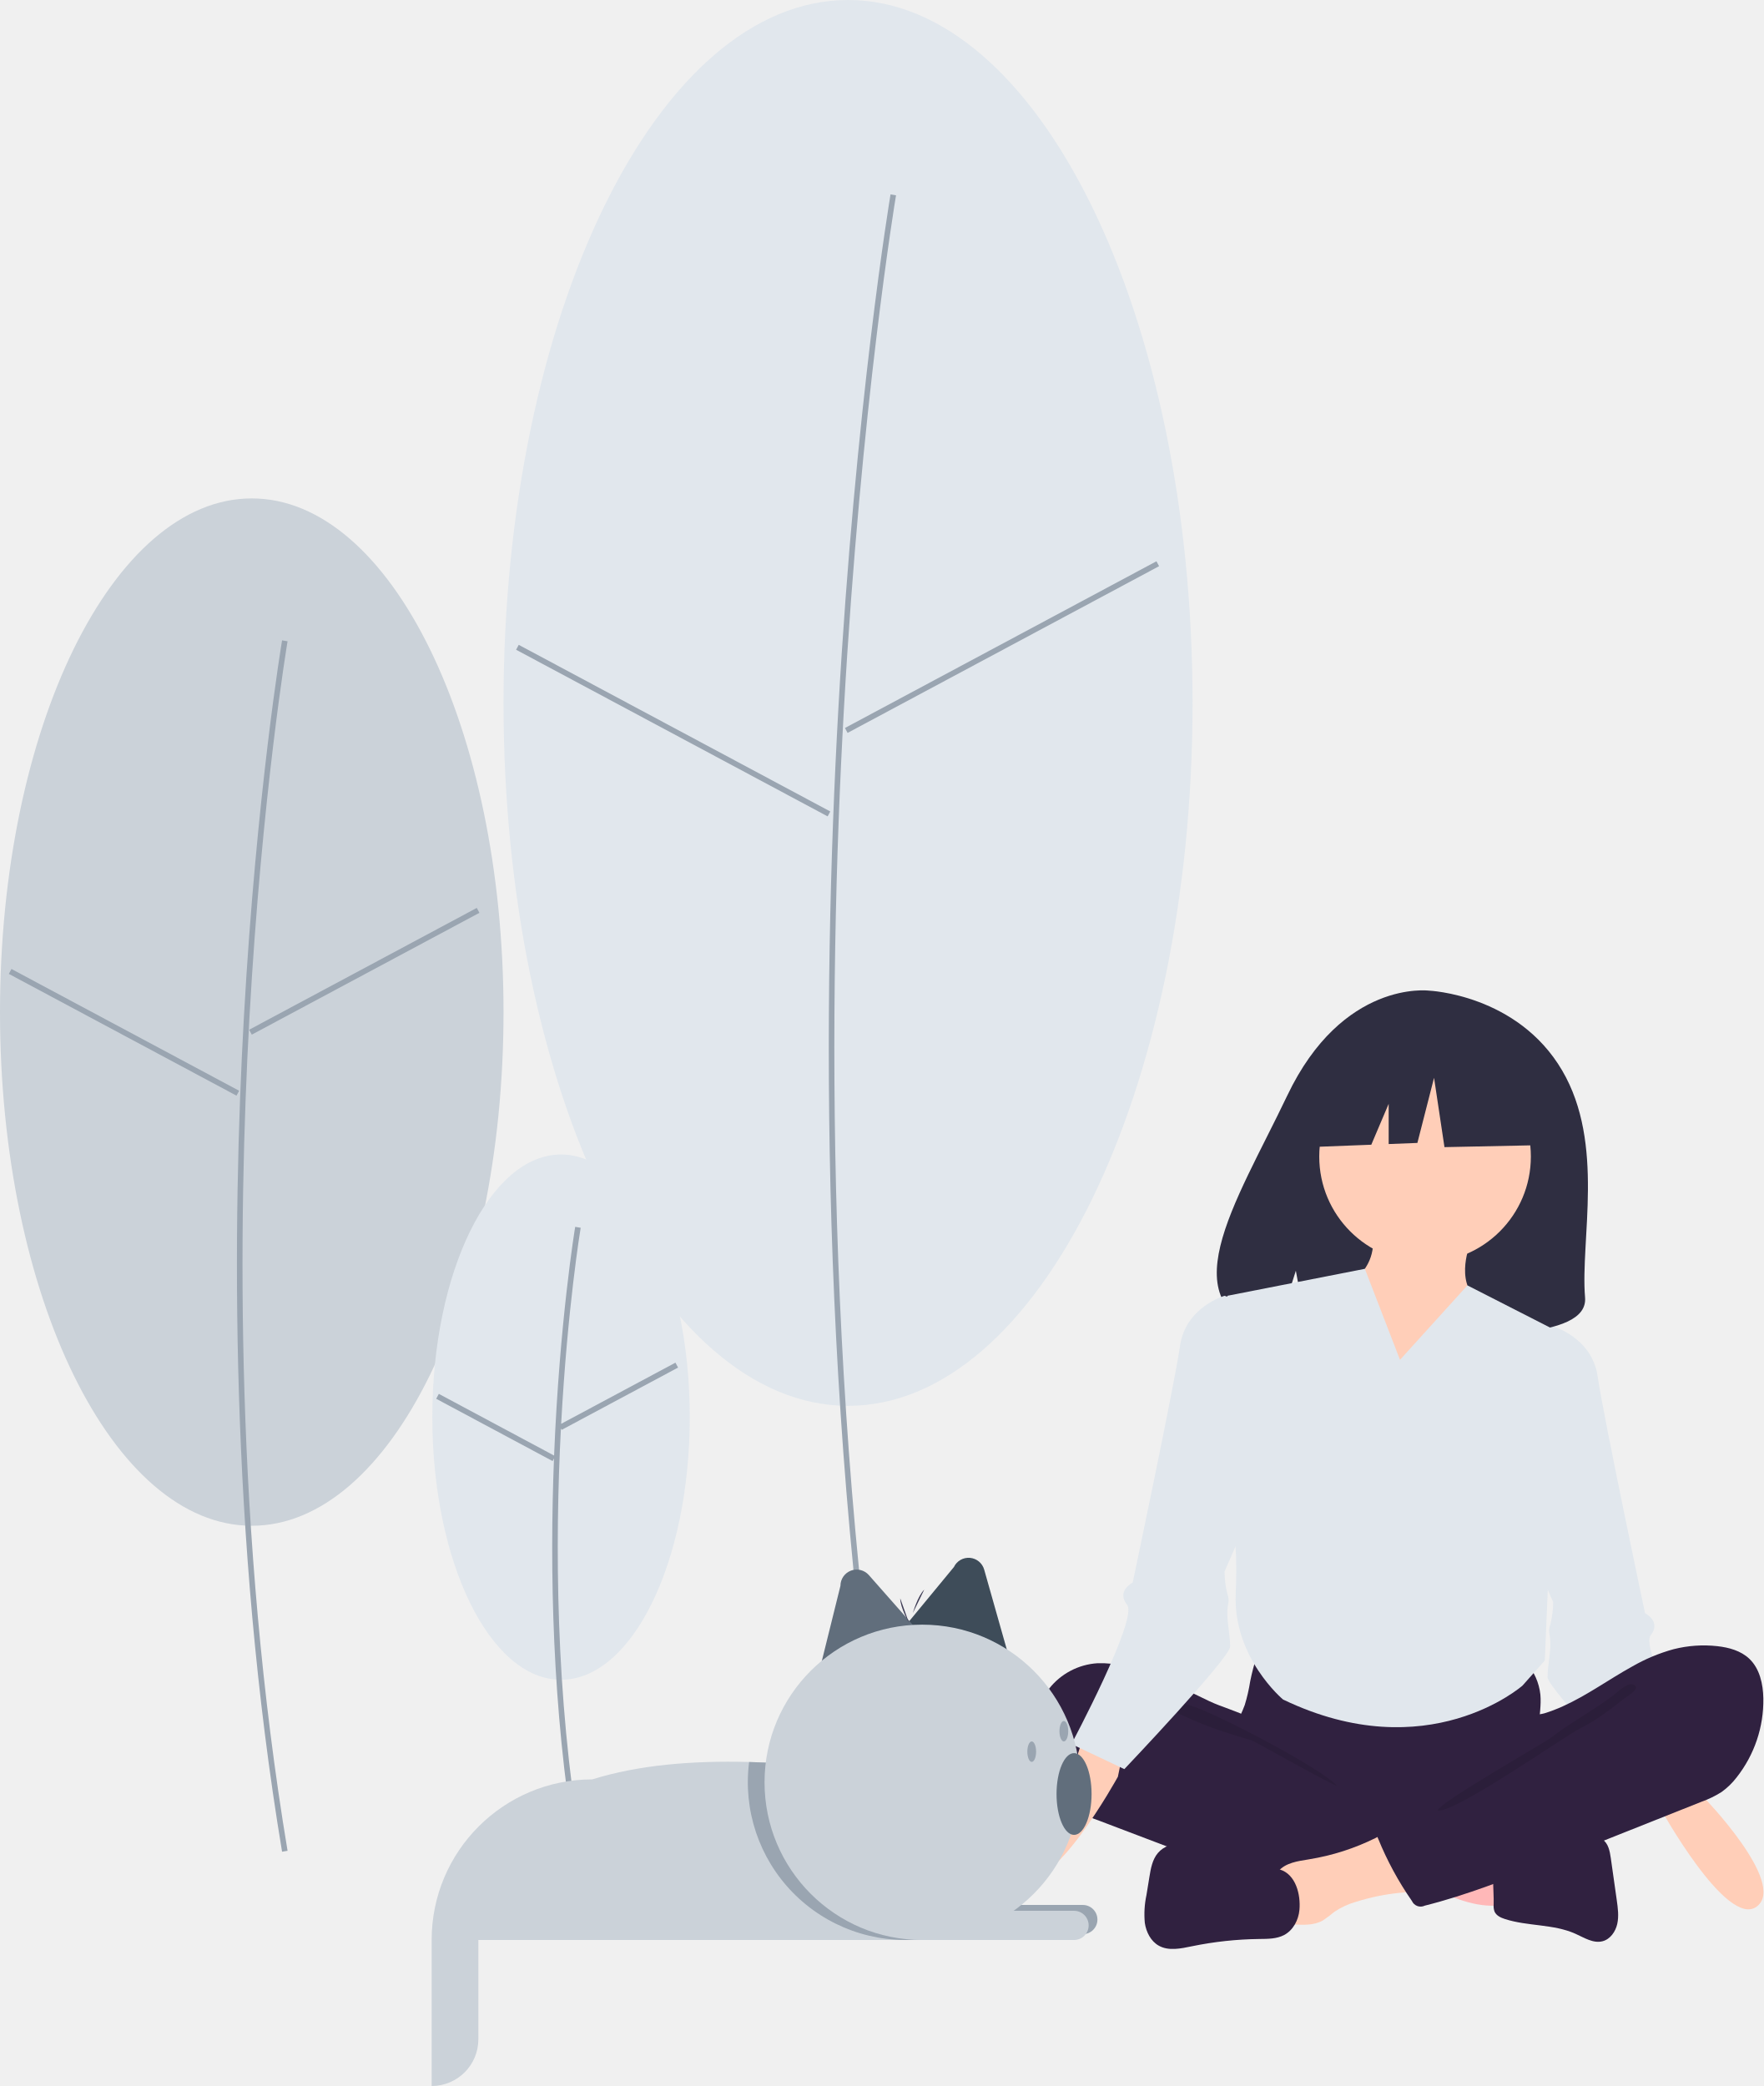
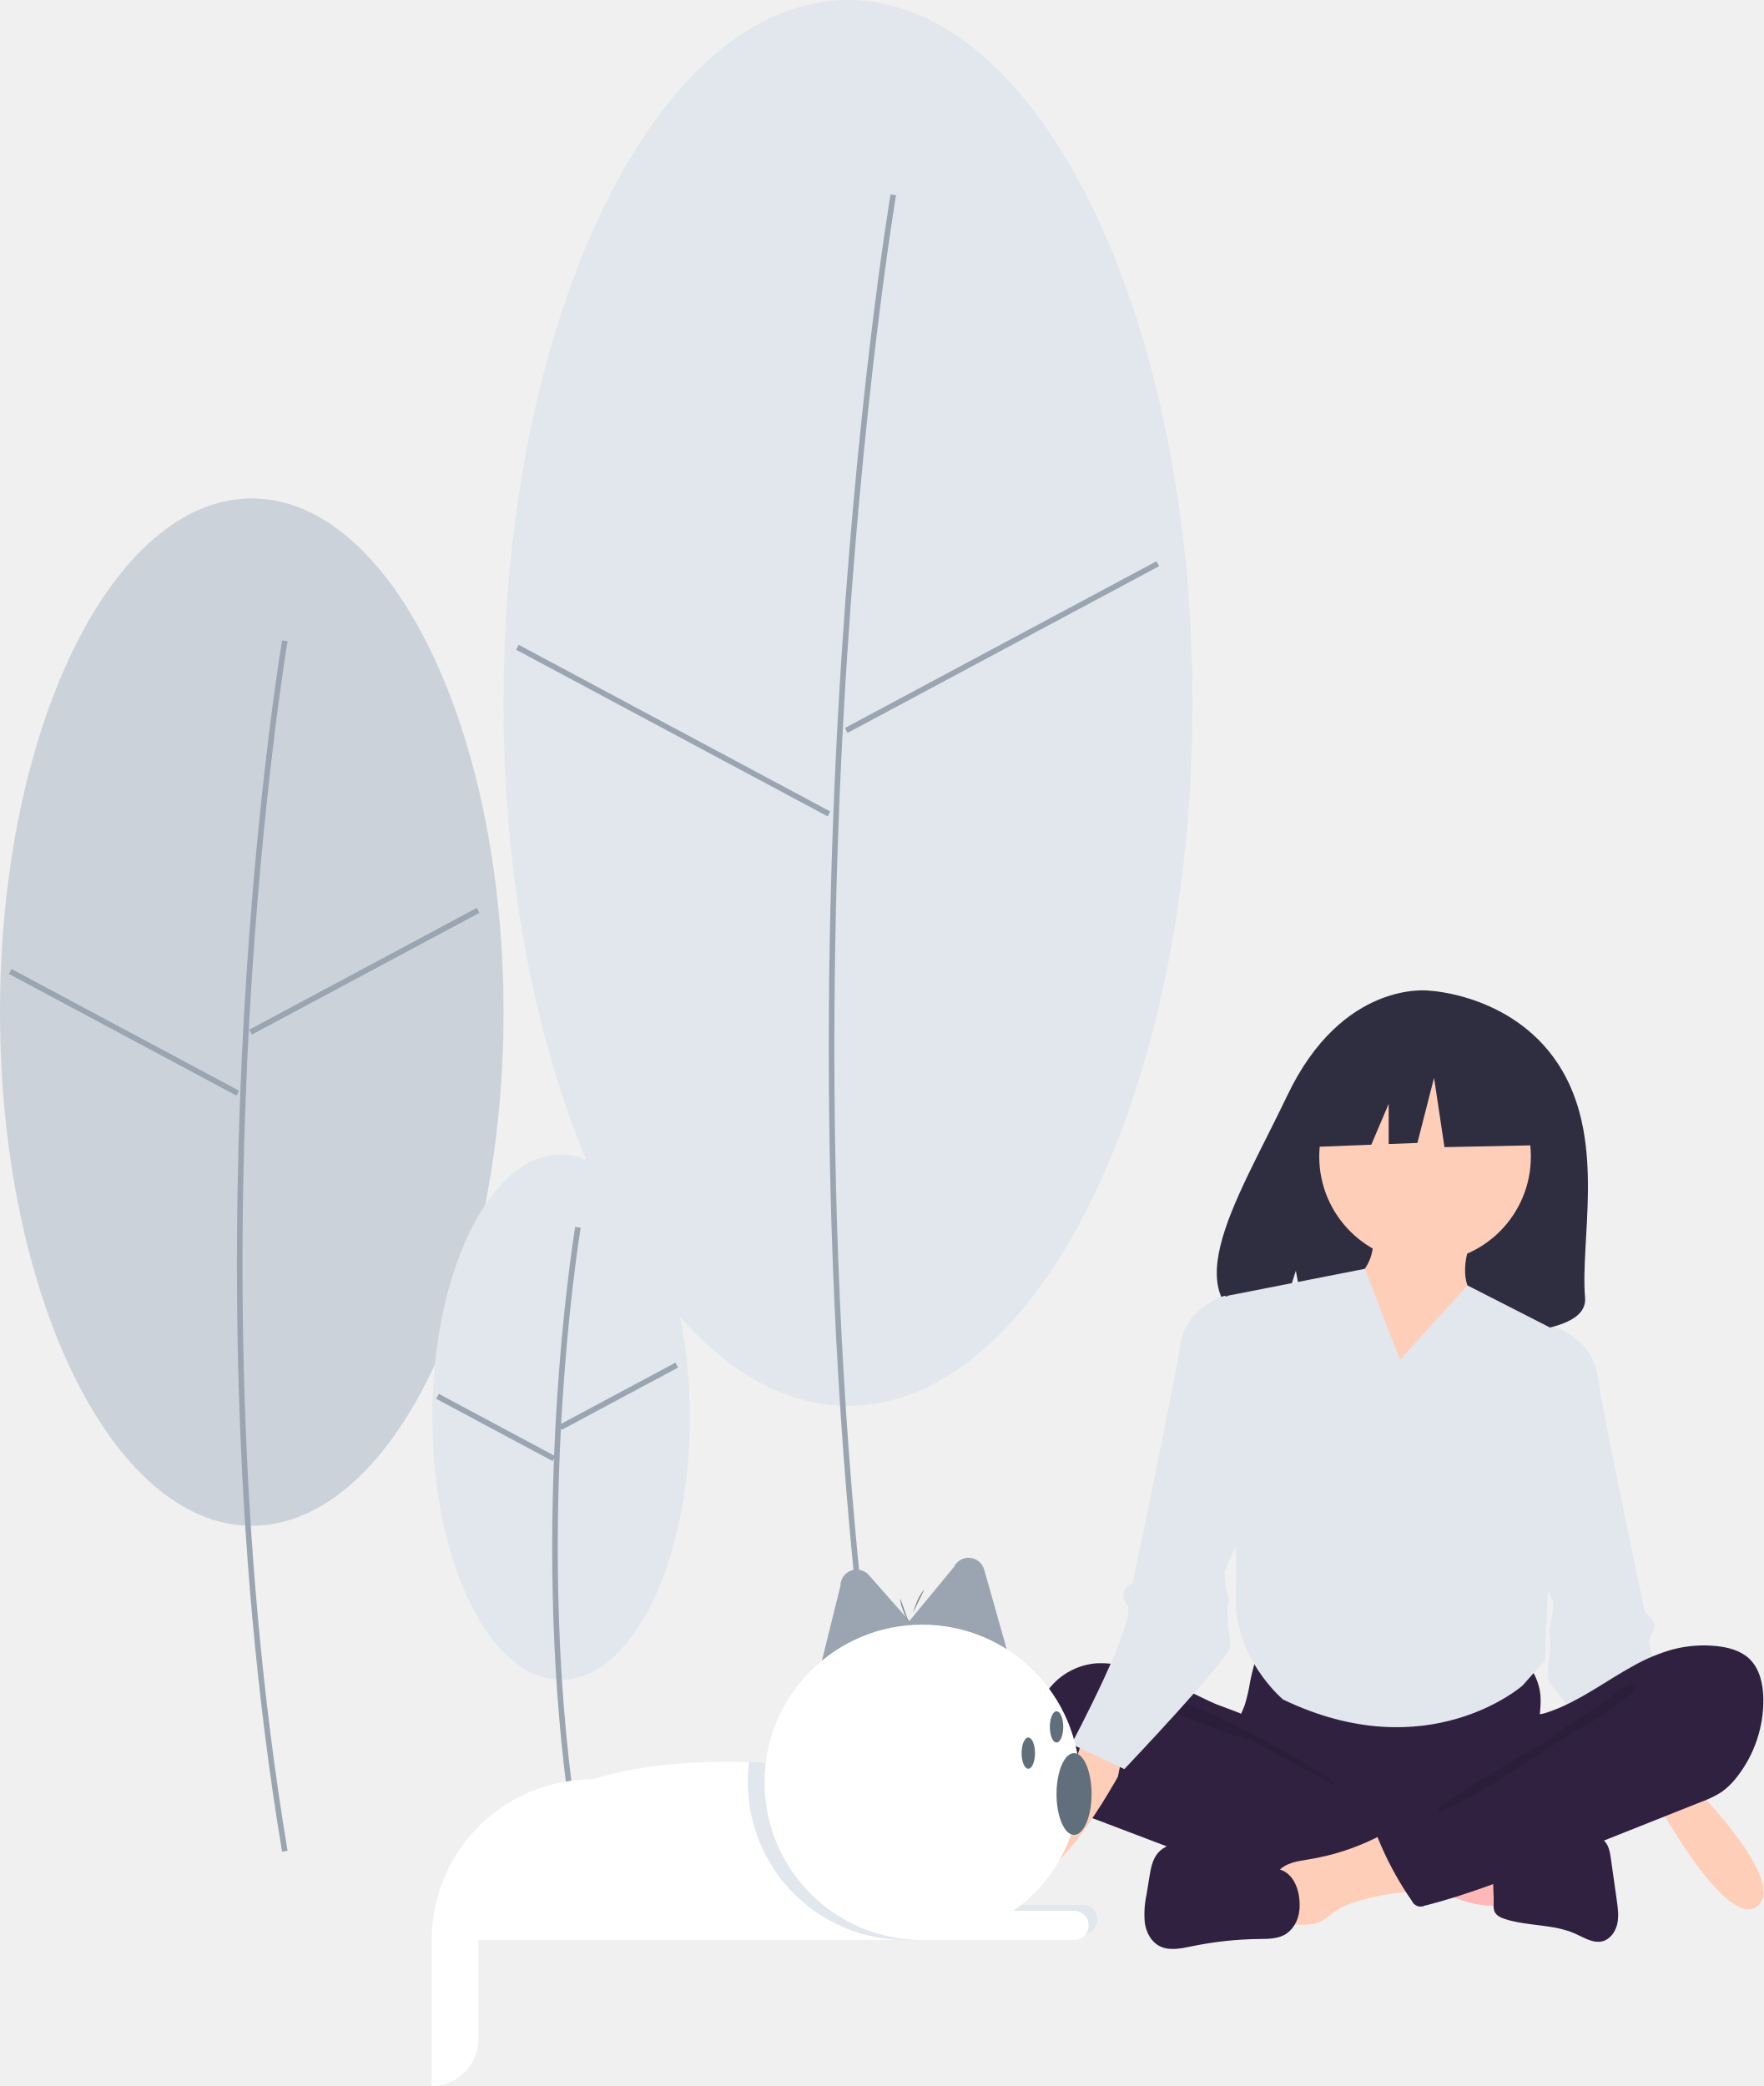
- <svg xmlns="http://www.w3.org/2000/svg" width="633.34" height="749.2" viewBox="0 0 633.34 749.2">
-   <path d="M812.694,702.031l6.174,19.023S848.6,751.775,837.85,760.1s-34.884-35.568-34.884-35.568l-4.447-21.476Z" transform="translate(-206.853 -75.401)" fill="#ffceb8" />
-   <path d="M755.647,554.792l9-3s14,4,16,18,17,85,17,85,6,3,2,8,20,50,20,50l-19,9s-38-40-38-44,1-8,1-12-1-4,0-7a32.167,32.167,0,0,0,1-8l-7-16Z" transform="translate(-206.853 -75.401)" fill="#e1e7ed" />
-   <ellipse cx="90.418" cy="184.489" rx="90.418" ry="184.489" transform="translate(0 179.009)" fill="#cbd2d9" />
-   <path d="M296.44,440.813c4.51-80.307,13.6-134.551,13.689-135.09l-1.972-.334c-.091.539-9.2,54.871-13.712,135.281-4.169,74.214-5.175,186.467,13.712,299.786l1.973-.328C291.275,627,292.279,514.918,296.44,440.813Z" transform="translate(-206.853 -75.401)" fill="#9aa5b1" />
-   <rect width="92.725" height="2" transform="translate(89.48 369.839) rotate(-28.157)" fill="#9aa5b1" />
-   <rect width="2" height="92.725" transform="translate(3.173 349.778) rotate(-61.858)" fill="#9aa5b1" />
-   <ellipse cx="123.73" cy="252.458" rx="123.73" ry="252.458" transform="translate(180.836 0)" fill="#e1e7ed" />
-   <path d="M509.915,330.446c6.173-109.911,18.611-184.152,18.736-184.889l-1.972-.334c-.125.738-12.579,75.065-18.759,185.08-5.7,101.538-7.081,255.118,18.759,410.153l1.973-.328C502.844,585.284,504.218,431.875,509.915,330.446Z" transform="translate(-206.853 -75.401)" fill="#9aa5b1" />
-   <rect width="126.887" height="2" transform="translate(303.455 261.463) rotate(-28.157)" fill="#9aa5b1" />
-   <rect width="2" height="126.887" transform="translate(185.353 233.36) rotate(-61.858)" fill="#9aa5b1" />
-   <ellipse cx="46.229" cy="94.325" rx="46.229" ry="94.325" transform="translate(155.263 414.643)" fill="#e1e7ed" />
-   <path d="M408.3,588.433l.274.512,41.8-22.372-.943-1.764L408.39,586.776c2.271-41.8,6.916-69.863,7.01-70.415l-1.972-.334c-.1.6-5.621,33.927-7.58,82.145l-41.393-22.156-.943,1.764,41.8,22.372.5-.933c-1.567,39.8-.689,89.56,7.62,139.41l1.973-.328C406.342,683.949,406.143,629.7,408.3,588.433Z" transform="translate(-206.853 -75.401)" fill="#9aa5b1" />
-   <path d="M767.884,459.866c-16.074-27.4-47.876-28.672-47.876-28.672s-30.989-4-50.868,37.726c-18.529,38.89-44.1,76.439-4.117,85.543l7.222-22.674,4.473,24.362a155.132,155.132,0,0,0,17.108.295c42.82-1.4,83.6.408,82.286-15.091C774.367,520.752,783.35,486.226,767.884,459.866Z" transform="translate(-206.853 -75.401)" fill="#2f2e41" />
-   <path d="M655.842,679.3a61.232,61.232,0,0,1-1.949,8.464c-.956,2.712-2.432,5.22-3.307,7.96-2.787,8.734,1.077,18.472,7.247,25.213a40.722,40.722,0,0,0,19.887,11.911c5.566,1.412,11.354,1.615,17.091,1.812,15.885.543,32.178,1.029,47.229-4.12a81.724,81.724,0,0,0,13.722-6.288,10.289,10.289,0,0,0,3.56-2.828c1.148-1.648,1.295-3.786,1.285-5.8-.034-6.792-1.4-13.55-1.075-20.334.18-3.758.877-7.513.534-11.259a20.71,20.71,0,0,0-15.738-17.892c-4.27-.925-8.7-.421-13.046,0a329.778,329.778,0,0,1-33.951,1.531c-11.582-.075-23.093-1.858-34.617-2.044-3.408-.055-3.339,1-4.424,4.332a81.592,81.592,0,0,0-2.448,9.342Z" transform="translate(-206.853 -75.401)" fill="#302140" />
-   <path d="M610.552,673.78a33.989,33.989,0,0,0-9.533-1.022,24.061,24.061,0,0,0-17.379,9.114,24.491,24.491,0,0,0-4.711,19.177,40.53,40.53,0,0,0,3.777,10.412c2.528,5.175,5.56,10.338,10.241,13.655a39.739,39.739,0,0,0,9.038,4.339l24.65,9.367c3.626,1.378,7.253,2.756,10.915,4.034a211.9,211.9,0,0,0,57.013,11.432c5.919.355,11.927.454,17.7-.9a5.749,5.749,0,0,0,3.625-1.976,6.3,6.3,0,0,0,.81-2.7L718.218,738a9.047,9.047,0,0,0-.129-4.515c-.7-1.8-2.437-2.933-4.1-3.9-16.206-9.388-35.128-14.568-48.769-27.453-3.211-3.033-5.9-7.842-9.8-9.9-4.424-2.337-9.635-3.67-14.208-5.823C631.217,681.7,621.387,676.293,610.552,673.78Z" transform="translate(-206.853 -75.401)" fill="#302140" />
-   <path d="M635.162,688.22c8.713,2.754,45.5,21.832,51.8,28.493-.845.307-29.52-15.9-30.381-16.162-7.821-2.368-15.686-4.751-23.114-8.216-1.494-.7-9.707-3.973-9.335-5.875C624.555,684.314,633.615,687.731,635.162,688.22Z" transform="translate(-206.853 -75.401)" opacity="0.1" />
-   <path d="M743.86,759.842a2.034,2.034,0,0,0,1.381-.41,2.166,2.166,0,0,0,.432-1.6l-.041-14.592c-4.16-2-8.813-2.64-13.381-3.256l-21.311-2.873c.49.066-3.332,9.258-2.746,10.486,1.033,2.163,8.926,4.08,11.153,5.1C727.091,756.245,735.138,760.148,743.86,759.842Z" transform="translate(-206.853 -75.401)" fill="#ffb8b8" />
-   <path d="M677,743.187c-4.024.646-8.515,1.218-11.121,4.377-3.3,4.006-1.9,9.979-.321,14.942a6.453,6.453,0,0,0,1.371,2.719c1.076,1.07,2.724,1.227,4.233,1.324,3.67.234,7.575.418,10.781-1.4a47.252,47.252,0,0,0,4.188-3.14,26.739,26.739,0,0,1,7.7-3.551,77.282,77.282,0,0,1,15.456-3.213,23.851,23.851,0,0,0,6.089-1.083,6.774,6.774,0,0,0,4.288-4.2c.743-2.652-.785-5.355-2.251-7.681-1.826-2.9-3.759-5.947-6.481-8.08-3.971-3.111-5.935-.723-9.935,1.268a83.784,83.784,0,0,1-24,7.714Z" transform="translate(-206.853 -75.401)" fill="#ffceb8" />
-   <path d="M666.481,746.842l-25.549-7.617a33.563,33.563,0,0,0-9.508-1.858c-3.24,0-6.63,1.074-8.732,3.562-1.981,2.345-2.548,5.551-3.042,8.591l-1.057,6.5a32.947,32.947,0,0,0-.592,9.988c.483,3.314,2.16,6.625,5.076,8.229,3.536,1.946,7.869,1,11.815.182A127.56,127.56,0,0,1,659.1,771.8c3.058-.037,6.266,0,8.968-1.443,3.212-1.717,5.134-5.348,5.464-9C674.039,755.806,672.2,748.548,666.481,746.842Z" transform="translate(-206.853 -75.401)" fill="#302140" />
-   <path d="M753.9,740.2c3.312-.586,6.235-2.484,9.409-3.6,4.467-1.577,9.308-1.577,14.041-1.56,1.737.006,3.588.046,5.034,1.017,2.085,1.4,2.619,4.2,2.974,6.7l2.139,15.088c.4,2.838.8,5.752.175,8.548s-2.517,5.492-5.268,6.213c-3.341.876-6.616-1.277-9.771-2.691-7.884-3.534-17.049-2.631-25.27-5.273-1.526-.49-3.16-1.24-3.782-2.728a6.257,6.257,0,0,1-.294-2.607c.141-4.85-.873-11.472.574-16.108C745.165,739.034,750.206,740.2,753.9,740.2Z" transform="translate(-206.853 -75.401)" fill="#302140" />
-   <path d="M807.971,667.707A44,44,0,0,1,823.6,666.63c4.178.464,8.483,1.637,11.534,4.554,3.713,3.55,4.906,9.041,5.006,14.2a44.614,44.614,0,0,1-9.56,28.335,25.589,25.589,0,0,1-5.466,5.307A35.847,35.847,0,0,1,818,722.484l-55.2,21.962c-14.523,5.778-29.1,11.572-44.245,15.381a3.436,3.436,0,0,1-4.64-1.7,115.664,115.664,0,0,1-12.1-22.324,2.017,2.017,0,0,1-.156-1.672,1.983,1.983,0,0,1,.815-.7L741.52,710.8a39.474,39.474,0,0,0,7.947-5.523,19.9,19.9,0,0,0,4.08-5.73c.809-1.7.885-5.729,1.919-6.989,1.012-1.234,4.475-1.332,6.074-1.818a54.834,54.834,0,0,0,6.612-2.521c8.734-3.941,16.512-9.668,24.885-14.282a63.544,63.544,0,0,1,14.934-6.236Z" transform="translate(-206.853 -75.401)" fill="#302140" />
-   <path d="M785.835,684.606c-6.708,5.082-15.394,9.753-22.043,14.969-2.269,1.78-40.1,23.23-40.63,26.079,6.2,1.054,45.715-26.827,51.368-29.609s10.664-6.705,15.63-10.6c1.266-.992,6.629-3.976,3-5.085C791.11,679.737,787.346,683.59,785.835,684.606Z" transform="translate(-206.853 -75.401)" opacity="0.1" />
-   <circle cx="38" cy="38" r="38" transform="translate(473.795 377.39)" fill="#ffceb8" />
-   <path d="M734.647,522.792s-6,15,5,21-34,54-34,54l-20-58s17-6,14-22Z" transform="translate(-206.853 -75.401)" fill="#ffceb8" />
-   <path d="M709.647,563.792l24.218-26.736,32.782,16.736-5,118-8,9s-34,30-86,5c0,0-18-15-17-38s-2-26-2-26l-1-81,49.371-9.688Z" transform="translate(-206.853 -75.401)" fill="#e1e7ed" />
-   <path d="M598.6,691.031l-6.174,19.023S562.69,740.775,573.445,749.1s34.884-35.568,34.884-35.568l4.447-21.476Z" transform="translate(-206.853 -75.401)" fill="#ffceb8" />
-   <path d="M655.647,543.792l-9-3s-14,4-16,18-17,85-17,85-6,3-2,8-20,50-20,50l19,9s38-40,38-44-1-8-1-12,1-4,0-7a32.17,32.17,0,0,1-1-8l7-16Z" transform="translate(-206.853 -75.401)" fill="#e1e7ed" />
-   <path d="M553.925,381.823l-31.419-16.6-43.387,6.79L470.142,412l22.346-.867,6.242-14.692v14.449l10.311-.4,5.985-23.39,3.74,24.9,36.655-.755Z" fill="#2f2e41" />
-   <path d="M538.057,714.482v57.68H361.877a57.682,57.682,0,0,1,57.675-57.68c16.525-5.15,35.625-6.79,56.345-6.25C495.447,708.732,516.437,711.182,538.057,714.482Z" transform="translate(-206.853 -75.401)" fill="#cbd2d9" />
-   <path d="M306.037,684.178h82.847a5.244,5.244,0,0,1,5.244,5.244h0a5.243,5.243,0,0,1-5.244,5.244H306.037Z" fill="#9aa5b1" />
-   <path d="M527.238,665.12l22.207-26.92a5.829,5.829,0,0,1,10.865.931l8.757,30.918Z" transform="translate(-206.853 -75.401)" fill="#3e4c59" />
-   <path d="M500.3,678.829l8.39-33.872a5.829,5.829,0,0,1,10.2-3.857l21.261,24.1Z" transform="translate(-206.853 -75.401)" fill="#616e7c" />
-   <path d="M155.024,696.762H171.8v35.656A16.78,16.78,0,0,1,155.021,749.2h0Z" fill="#cbd2d9" />
-   <path d="M302.891,686.275h82.847a5.244,5.244,0,0,1,5.243,5.243h0a5.244,5.244,0,0,1-5.243,5.244H302.891Z" fill="#cbd2d9" />
-   <path d="M538.057,714.482v57.36a56.645,56.645,0,0,1-62.16-63.61C495.447,708.732,516.437,711.182,538.057,714.482Z" transform="translate(-206.853 -75.401)" fill="#9aa5b1" opacity="0.999" />
-   <circle cx="56.63" cy="56.63" r="56.63" transform="translate(274.576 583.502)" fill="#cbd2d9" />
-   <ellipse cx="6.292" cy="14.682" rx="6.292" ry="14.682" transform="translate(379.446 629.645)" fill="#616e7c" />
-   <ellipse cx="1.573" cy="3.67" rx="1.573" ry="3.67" transform="translate(368.959 625.45)" fill="#9aa5b1" />
-   <ellipse cx="1.573" cy="3.67" rx="1.573" ry="3.67" transform="translate(380.495 618.109)" fill="#9aa5b1" />
-   <path d="M533.307,658.273s-3.147-5.475-3.147-8.815" transform="translate(-206.853 -75.401)" fill="#3f3d56" />
-   <path d="M534.692,654.732s1.715-6.078,4.1-8.413" transform="translate(-206.853 -75.401)" fill="#3f3d56" />
+ <svg xmlns="http://www.w3.org/2000/svg" id="undraw_friends_r511" width="633.34" height="749.2" viewBox="0 0 633.34 749.2">
+   <path id="Path_1" data-name="Path 1" d="M812.694,702.031l6.174,19.023S848.6,751.775,837.85,760.1s-34.884-35.568-34.884-35.568l-4.447-21.476Z" transform="translate(-206.853 -75.401)" fill="#ffceb8" />
+   <path id="Path_2" data-name="Path 2" d="M755.647,554.792l9-3s14,4,16,18,17,85,17,85,6,3,2,8,20,50,20,50l-19,9s-38-40-38-44,1-8,1-12-1-4,0-7a32.167,32.167,0,0,0,1-8l-7-16Z" transform="translate(-206.853 -75.401)" fill="#e1e7ed" />
+   <ellipse id="Ellipse_2" data-name="Ellipse 2" cx="90.418" cy="184.489" rx="90.418" ry="184.489" transform="translate(0 179.009)" fill="#cbd2d9" />
+   <path id="Path_3" data-name="Path 3" d="M296.44,440.813c4.51-80.307,13.6-134.551,13.689-135.09l-1.972-.334c-.091.539-9.2,54.871-13.712,135.281-4.169,74.214-5.175,186.467,13.712,299.786l1.973-.328C291.275,627,292.279,514.918,296.44,440.813Z" transform="translate(-206.853 -75.401)" fill="#9aa5b1" />
+   <rect id="Rectangle_1" data-name="Rectangle 1" width="92.725" height="2" transform="translate(89.48 369.839) rotate(-28.157)" fill="#9aa5b1" />
+   <rect id="Rectangle_2" data-name="Rectangle 2" width="2" height="92.725" transform="translate(3.173 349.778) rotate(-61.858)" fill="#9aa5b1" />
+   <ellipse id="Ellipse_3" data-name="Ellipse 3" cx="123.73" cy="252.458" rx="123.73" ry="252.458" transform="translate(180.836 0)" fill="#e1e7ed" />
+   <path id="Path_4" data-name="Path 4" d="M509.915,330.446c6.173-109.911,18.611-184.152,18.736-184.889l-1.972-.334c-.125.738-12.579,75.065-18.759,185.08-5.7,101.538-7.081,255.118,18.759,410.153l1.973-.328C502.844,585.284,504.218,431.875,509.915,330.446Z" transform="translate(-206.853 -75.401)" fill="#9aa5b1" />
+   <rect id="Rectangle_3" data-name="Rectangle 3" width="126.887" height="2" transform="translate(303.455 261.463) rotate(-28.157)" fill="#9aa5b1" />
+   <rect id="Rectangle_4" data-name="Rectangle 4" width="2" height="126.887" transform="translate(185.353 233.36) rotate(-61.858)" fill="#9aa5b1" />
+   <ellipse id="Ellipse_4" data-name="Ellipse 4" cx="46.229" cy="94.325" rx="46.229" ry="94.325" transform="translate(155.263 414.643)" fill="#e1e7ed" />
+   <path id="Path_5" data-name="Path 5" d="M408.3,588.433l.274.512,41.8-22.372-.943-1.764L408.39,586.776c2.271-41.8,6.916-69.863,7.01-70.415l-1.972-.334c-.1.6-5.621,33.927-7.58,82.145l-41.393-22.156-.943,1.764,41.8,22.372.5-.933c-1.567,39.8-.689,89.56,7.62,139.41l1.973-.328C406.342,683.949,406.143,629.7,408.3,588.433Z" transform="translate(-206.853 -75.401)" fill="#9aa5b1" />
+   <path id="Path_6" data-name="Path 6" d="M767.884,459.866c-16.074-27.4-47.876-28.672-47.876-28.672s-30.989-4-50.868,37.726c-18.529,38.89-44.1,76.439-4.117,85.543l7.222-22.674,4.473,24.362a155.132,155.132,0,0,0,17.108.295c42.82-1.4,83.6.408,82.286-15.091C774.367,520.752,783.35,486.226,767.884,459.866Z" transform="translate(-206.853 -75.401)" fill="#2f2e41" />
+   <path id="Path_7" data-name="Path 7" d="M655.842,679.3a61.232,61.232,0,0,1-1.949,8.464c-.956,2.712-2.432,5.22-3.307,7.96-2.787,8.734,1.077,18.472,7.247,25.213a40.722,40.722,0,0,0,19.887,11.911c5.566,1.412,11.354,1.615,17.091,1.812,15.885.543,32.178,1.029,47.229-4.12a81.724,81.724,0,0,0,13.722-6.288,10.289,10.289,0,0,0,3.56-2.828c1.148-1.648,1.295-3.786,1.285-5.8-.034-6.792-1.4-13.55-1.075-20.334.18-3.758.877-7.513.534-11.259a20.71,20.71,0,0,0-15.738-17.892c-4.27-.925-8.7-.421-13.046,0a329.778,329.778,0,0,1-33.951,1.531c-11.582-.075-23.093-1.858-34.617-2.044-3.408-.055-3.339,1-4.424,4.332a81.592,81.592,0,0,0-2.448,9.342Z" transform="translate(-206.853 -75.401)" fill="#302140" />
+   <path id="Path_8" data-name="Path 8" d="M610.552,673.78a33.989,33.989,0,0,0-9.533-1.022,24.061,24.061,0,0,0-17.379,9.114,24.491,24.491,0,0,0-4.711,19.177,40.53,40.53,0,0,0,3.777,10.412c2.528,5.175,5.56,10.338,10.241,13.655a39.739,39.739,0,0,0,9.038,4.339l24.65,9.367c3.626,1.378,7.253,2.756,10.915,4.034a211.9,211.9,0,0,0,57.013,11.432c5.919.355,11.927.454,17.7-.9a5.749,5.749,0,0,0,3.625-1.976,6.3,6.3,0,0,0,.81-2.7L718.218,738a9.047,9.047,0,0,0-.129-4.515c-.7-1.8-2.437-2.933-4.1-3.9-16.206-9.388-35.128-14.568-48.769-27.453-3.211-3.033-5.9-7.842-9.8-9.9-4.424-2.337-9.635-3.67-14.208-5.823C631.217,681.7,621.387,676.293,610.552,673.78Z" transform="translate(-206.853 -75.401)" fill="#302140" />
+   <path id="Path_9" data-name="Path 9" d="M635.162,688.22c8.713,2.754,45.5,21.832,51.8,28.493-.845.307-29.52-15.9-30.381-16.162-7.821-2.368-15.686-4.751-23.114-8.216-1.494-.7-9.707-3.973-9.335-5.875C624.555,684.314,633.615,687.731,635.162,688.22Z" transform="translate(-206.853 -75.401)" opacity="0.1" />
+   <path id="Path_10" data-name="Path 10" d="M743.86,759.842a2.034,2.034,0,0,0,1.381-.41,2.166,2.166,0,0,0,.432-1.6l-.041-14.592c-4.16-2-8.813-2.64-13.381-3.256l-21.311-2.873c.49.066-3.332,9.258-2.746,10.486,1.033,2.163,8.926,4.08,11.153,5.1C727.091,756.245,735.138,760.148,743.86,759.842Z" transform="translate(-206.853 -75.401)" fill="#ffb8b8" />
+   <path id="Path_11" data-name="Path 11" d="M677,743.187c-4.024.646-8.515,1.218-11.121,4.377-3.3,4.006-1.9,9.979-.321,14.942a6.453,6.453,0,0,0,1.371,2.719c1.076,1.07,2.724,1.227,4.233,1.324,3.67.234,7.575.418,10.781-1.4a47.252,47.252,0,0,0,4.188-3.14,26.739,26.739,0,0,1,7.7-3.551,77.282,77.282,0,0,1,15.456-3.213,23.851,23.851,0,0,0,6.089-1.083,6.774,6.774,0,0,0,4.288-4.2c.743-2.652-.785-5.355-2.251-7.681-1.826-2.9-3.759-5.947-6.481-8.08-3.971-3.111-5.935-.723-9.935,1.268a83.784,83.784,0,0,1-24,7.714Z" transform="translate(-206.853 -75.401)" fill="#ffceb8" />
+   <path id="Path_12" data-name="Path 12" d="M666.481,746.842l-25.549-7.617a33.563,33.563,0,0,0-9.508-1.858c-3.24,0-6.63,1.074-8.732,3.562-1.981,2.345-2.548,5.551-3.042,8.591l-1.057,6.5a32.947,32.947,0,0,0-.592,9.988c.483,3.314,2.16,6.625,5.076,8.229,3.536,1.946,7.869,1,11.815.182A127.56,127.56,0,0,1,659.1,771.8c3.058-.037,6.266,0,8.968-1.443,3.212-1.717,5.134-5.348,5.464-9C674.039,755.806,672.2,748.548,666.481,746.842Z" transform="translate(-206.853 -75.401)" fill="#302140" />
+   <path id="Path_13" data-name="Path 13" d="M753.9,740.2c3.312-.586,6.235-2.484,9.409-3.6,4.467-1.577,9.308-1.577,14.041-1.56,1.737.006,3.588.046,5.034,1.017,2.085,1.4,2.619,4.2,2.974,6.7l2.139,15.088c.4,2.838.8,5.752.175,8.548s-2.517,5.492-5.268,6.213c-3.341.876-6.616-1.277-9.771-2.691-7.884-3.534-17.049-2.631-25.27-5.273-1.526-.49-3.16-1.24-3.782-2.728a6.257,6.257,0,0,1-.294-2.607c.141-4.85-.873-11.472.574-16.108C745.165,739.034,750.206,740.2,753.9,740.2Z" transform="translate(-206.853 -75.401)" fill="#302140" />
+   <path id="Path_14" data-name="Path 14" d="M807.971,667.707A44,44,0,0,1,823.6,666.63c4.178.464,8.483,1.637,11.534,4.554,3.713,3.55,4.906,9.041,5.006,14.2a44.614,44.614,0,0,1-9.56,28.335,25.589,25.589,0,0,1-5.466,5.307A35.847,35.847,0,0,1,818,722.484l-55.2,21.962c-14.523,5.778-29.1,11.572-44.245,15.381a3.436,3.436,0,0,1-4.64-1.7,115.664,115.664,0,0,1-12.1-22.324,2.017,2.017,0,0,1-.156-1.672,1.983,1.983,0,0,1,.815-.7L741.52,710.8a39.474,39.474,0,0,0,7.947-5.523,19.9,19.9,0,0,0,4.08-5.73c.809-1.7.885-5.729,1.919-6.989,1.012-1.234,4.475-1.332,6.074-1.818a54.834,54.834,0,0,0,6.612-2.521c8.734-3.941,16.512-9.668,24.885-14.282a63.544,63.544,0,0,1,14.934-6.236Z" transform="translate(-206.853 -75.401)" fill="#302140" />
+   <path id="Path_15" data-name="Path 15" d="M785.835,684.606c-6.708,5.082-15.394,9.753-22.043,14.969-2.269,1.78-40.1,23.23-40.63,26.079,6.2,1.054,45.715-26.827,51.368-29.609s10.664-6.705,15.63-10.6c1.266-.992,6.629-3.976,3-5.085C791.11,679.737,787.346,683.59,785.835,684.606Z" transform="translate(-206.853 -75.401)" opacity="0.1" />
+   <circle id="Ellipse_5" data-name="Ellipse 5" cx="38" cy="38" r="38" transform="translate(473.795 377.39)" fill="#ffceb8" />
+   <path id="Path_16" data-name="Path 16" d="M734.647,522.792s-6,15,5,21-34,54-34,54l-20-58s17-6,14-22Z" transform="translate(-206.853 -75.401)" fill="#ffceb8" />
+   <path id="Path_17" data-name="Path 17" d="M709.647,563.792l24.218-26.736,32.782,16.736-5,118-8,9s-34,30-86,5c0,0-18-15-17-38s-2-26-2-26l-1-81,49.371-9.688Z" transform="translate(-206.853 -75.401)" fill="#e1e7ed" />
+   <path id="Path_18" data-name="Path 18" d="M598.6,691.031l-6.174,19.023S562.69,740.775,573.445,749.1s34.884-35.568,34.884-35.568l4.447-21.476Z" transform="translate(-206.853 -75.401)" fill="#ffceb8" />
+   <path id="Path_19" data-name="Path 19" d="M655.647,543.792l-9-3s-14,4-16,18-17,85-17,85-6,3-2,8-20,50-20,50l19,9s38-40,38-44-1-8-1-12,1-4,0-7a32.17,32.17,0,0,1-1-8l7-16Z" transform="translate(-206.853 -75.401)" fill="#e1e7ed" />
+   <path id="Path_20" data-name="Path 20" d="M553.925,381.823l-31.419-16.6-43.387,6.79L470.142,412l22.346-.867,6.242-14.692v14.449l10.311-.4,5.985-23.39,3.74,24.9,36.655-.755Z" fill="#2f2e41" />
+   <path id="Path_21" data-name="Path 21" d="M538.057,714.482v57.68H361.877a57.682,57.682,0,0,1,57.675-57.68c16.525-5.15,35.625-6.79,56.345-6.25C495.447,708.732,516.437,711.182,538.057,714.482Z" transform="translate(-206.853 -75.401)" fill="#fff" />
+   <path id="Path_22" data-name="Path 22" d="M306.037,684.178h82.847a5.244,5.244,0,0,1,5.244,5.244h0a5.243,5.243,0,0,1-5.244,5.244H306.037Z" fill="#e1e7ed" />
+   <path id="Path_23" data-name="Path 23" d="M527.238,665.12l22.207-26.92a5.829,5.829,0,0,1,10.865.931l8.757,30.918Z" transform="translate(-206.853 -75.401)" fill="#9aa5b1" />
+   <path id="Path_24" data-name="Path 24" d="M500.3,678.829l8.39-33.872a5.829,5.829,0,0,1,10.2-3.857l21.261,24.1Z" transform="translate(-206.853 -75.401)" fill="#9aa5b1" />
+   <path id="Path_25" data-name="Path 25" d="M155.024,696.762H171.8v35.656A16.78,16.78,0,0,1,155.021,749.2h0Z" fill="#fff" />
+   <path id="Path_26" data-name="Path 26" d="M302.891,686.275h82.847a5.244,5.244,0,0,1,5.243,5.243h0a5.244,5.244,0,0,1-5.243,5.244H302.891Z" fill="#fff" />
+   <path id="Path_27" data-name="Path 27" d="M538.057,714.482v57.36a56.645,56.645,0,0,1-62.16-63.61C495.447,708.732,516.437,711.182,538.057,714.482Z" transform="translate(-206.853 -75.401)" fill="#e1e7ed" opacity="0.999" />
+   <circle id="Ellipse_6" data-name="Ellipse 6" cx="56.63" cy="56.63" r="56.63" transform="translate(274.576 583.502)" fill="#fff" />
+   <ellipse id="Ellipse_7" data-name="Ellipse 7" cx="6.292" cy="14.682" rx="6.292" ry="14.682" transform="translate(379.446 629.645)" fill="#616e7c" />
+   <ellipse id="Ellipse_8" data-name="Ellipse 8" cx="2.404" cy="5.608" rx="2.404" ry="5.608" transform="translate(366.898 624.038)" fill="#616e7c" />
+   <ellipse id="Ellipse_9" data-name="Ellipse 9" cx="2.404" cy="5.608" rx="2.404" ry="5.608" transform="translate(377.043 614.622)" fill="#616e7c" />
+   <path id="Path_28" data-name="Path 28" d="M533.307,658.273s-3.147-5.475-3.147-8.815" transform="translate(-206.853 -75.401)" fill="#7b8794" />
+   <path id="Path_29" data-name="Path 29" d="M534.692,654.732s1.715-6.078,4.1-8.413" transform="translate(-206.853 -75.401)" fill="#7b8794" />
</svg>
